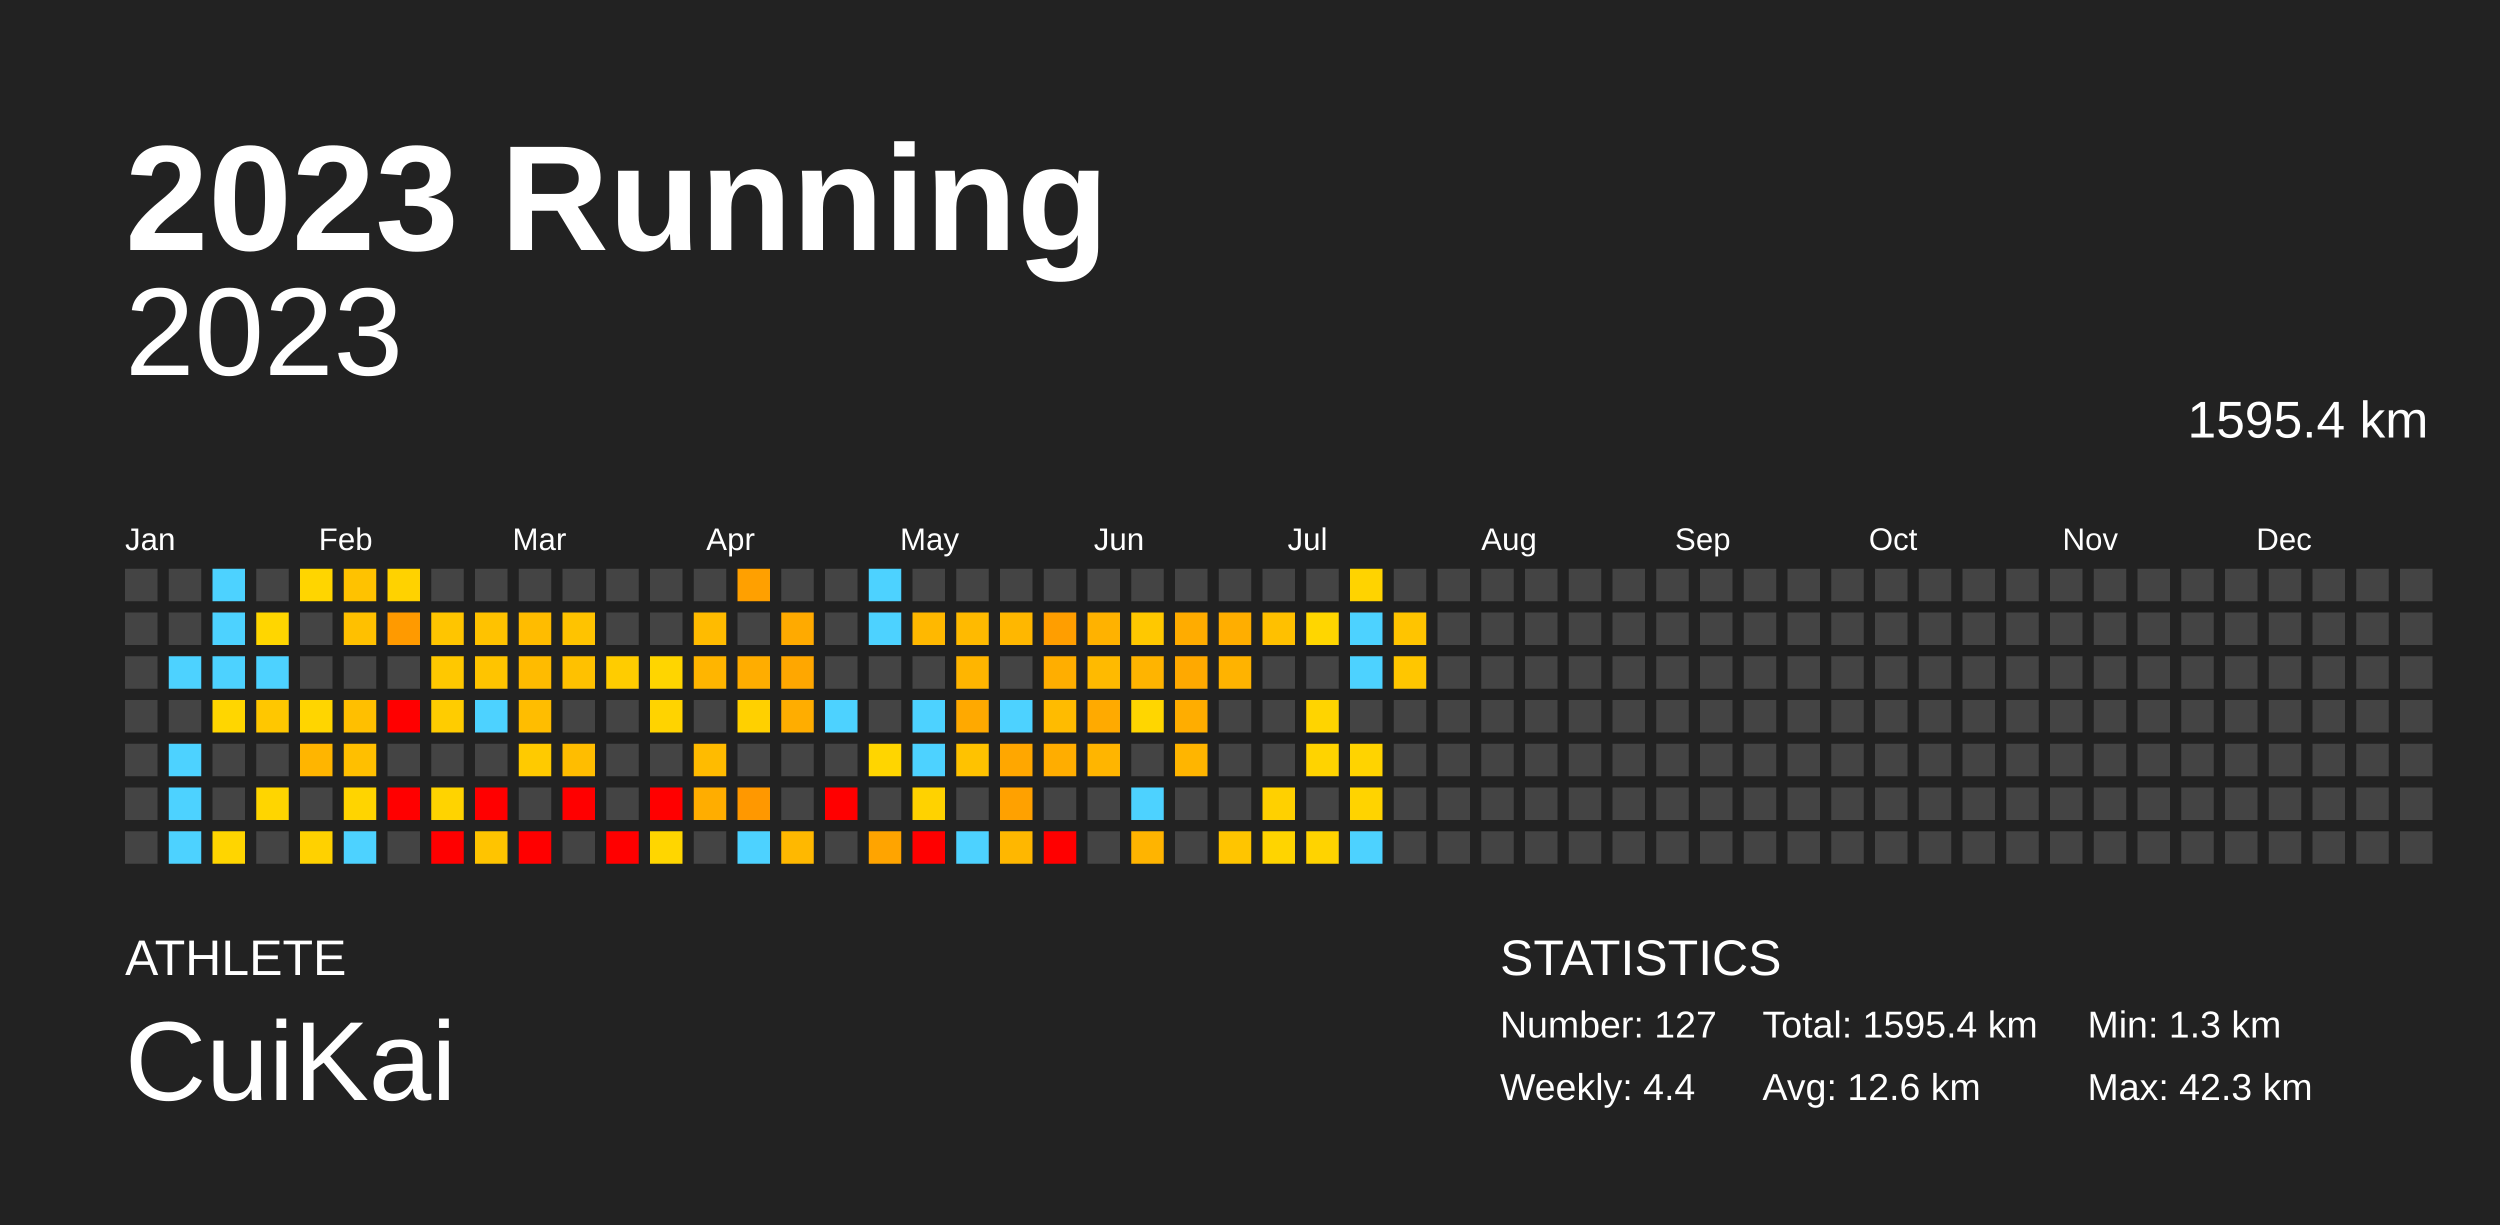
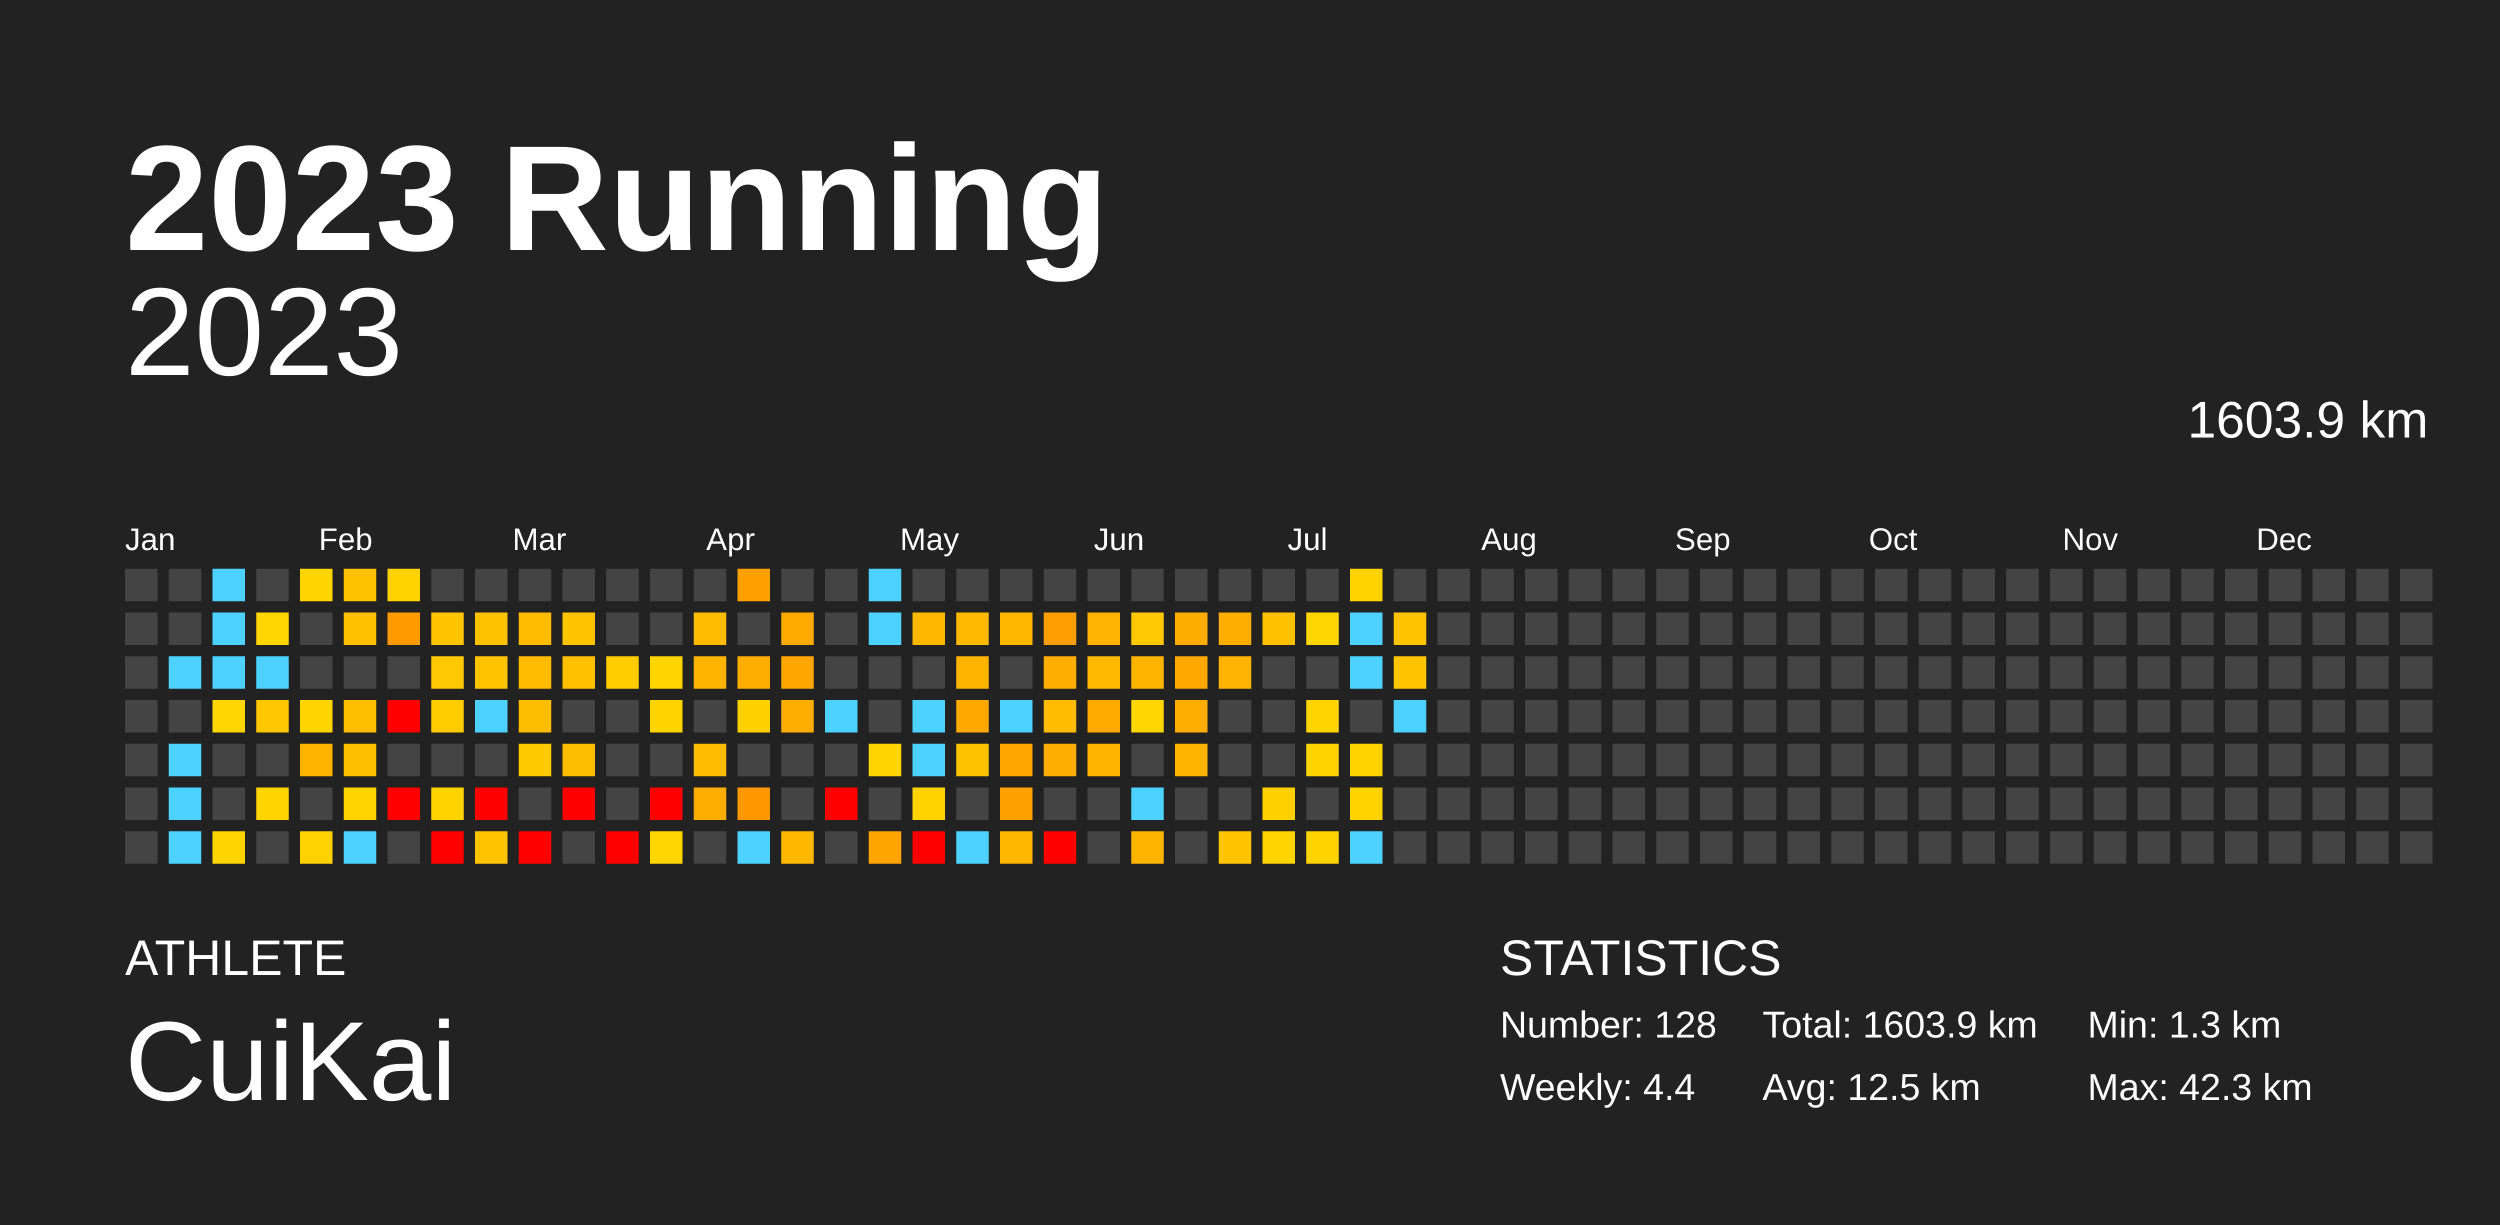
<svg xmlns="http://www.w3.org/2000/svg" baseProfile="full" height="98mm" version="1.1" viewBox="0,0,200,98" width="200mm">
  <defs />
  <rect fill="#222222" height="98" width="200" x="0" y="0" />
  <text fill="#FFFFFF" style="font-size:12px; font-family:Arial; font-weight:bold;" x="10" y="20">2023 Running</text>
  <text fill="#FFFFFF" style="font-size:4px; font-family:Arial" x="10" y="78">ATHLETE</text>
  <text fill="#FFFFFF" style="font-size:9px; font-family:Arial" x="10" y="88">CuiKai</text>
  <text fill="#FFFFFF" style="font-size:4px; font-family:Arial" x="120" y="78">STATISTICS</text>
-   <text fill="#FFFFFF" style="font-size:3px; font-family:Arial" x="120" y="83">Number: 127</text>
+   <text fill="#FFFFFF" style="font-size:3px; font-family:Arial" x="120" y="83">Number: 128</text>
  <text fill="#FFFFFF" style="font-size:3px; font-family:Arial" x="120" y="88">Weekly: 4.4</text>
-   <text fill="#FFFFFF" style="font-size:3px; font-family:Arial" x="141" y="83">Total: 1595.4 km</text>
-   <text fill="#FFFFFF" style="font-size:3px; font-family:Arial" x="141" y="88">Avg: 12.6 km</text>
+   <text fill="#FFFFFF" style="font-size:3px; font-family:Arial" x="141" y="83">Total: 1603.9 km</text>
+   <text fill="#FFFFFF" style="font-size:3px; font-family:Arial" x="141" y="88">Avg: 12.5 km</text>
  <text fill="#FFFFFF" style="font-size:3px; font-family:Arial" x="167" y="83">Min: 1.3 km</text>
  <text fill="#FFFFFF" style="font-size:3px; font-family:Arial" x="167" y="88">Max: 42.3 km</text>
  <text alignment-baseline="hanging" fill="#FFFFFF" style="font-size:10.0px; font-family:Arial;" x="10" y="30">2023</text>
-   <text alignment-baseline="hanging" fill="#FFFFFF" style="font-size:4.125px; font-family:Arial;" x="175" y="35">1595.4 km</text>
+   <text alignment-baseline="hanging" fill="#FFFFFF" style="font-size:4.125px; font-family:Arial;" x="175" y="35">1603.9 km</text>
  <text fill="#FFFFFF" style="font-size:2.5px; font-family:Arial" x="10.0" y="44">Jan</text>
  <text fill="#FFFFFF" style="font-size:2.5px; font-family:Arial" x="25.5" y="44">Feb</text>
  <text fill="#FFFFFF" style="font-size:2.5px; font-family:Arial" x="41.0" y="44">Mar</text>
  <text fill="#FFFFFF" style="font-size:2.5px; font-family:Arial" x="56.5" y="44">Apr</text>
  <text fill="#FFFFFF" style="font-size:2.5px; font-family:Arial" x="72.0" y="44">May</text>
  <text fill="#FFFFFF" style="font-size:2.5px; font-family:Arial" x="87.5" y="44">Jun</text>
  <text fill="#FFFFFF" style="font-size:2.5px; font-family:Arial" x="103.0" y="44">Jul</text>
  <text fill="#FFFFFF" style="font-size:2.5px; font-family:Arial" x="118.5" y="44">Aug</text>
  <text fill="#FFFFFF" style="font-size:2.5px; font-family:Arial" x="134.0" y="44">Sep</text>
  <text fill="#FFFFFF" style="font-size:2.5px; font-family:Arial" x="149.5" y="44">Oct</text>
  <text fill="#FFFFFF" style="font-size:2.5px; font-family:Arial" x="165.0" y="44">Nov</text>
  <text fill="#FFFFFF" style="font-size:2.5px; font-family:Arial" x="180.5" y="44">Dec</text>
  <rect fill="#444444" height="2.6" width="2.6" x="10.0" y="45.5" />
  <rect fill="#444444" height="2.6" width="2.6" x="10.0" y="49.0" />
  <rect fill="#444444" height="2.6" width="2.6" x="10.0" y="52.5" />
  <rect fill="#444444" height="2.6" width="2.6" x="10.0" y="56.0" />
  <rect fill="#444444" height="2.6" width="2.6" x="10.0" y="59.5" />
  <rect fill="#444444" height="2.6" width="2.6" x="10.0" y="63.0" />
  <rect fill="#444444" height="2.6" width="2.6" x="10.0" y="66.5" />
  <rect fill="#444444" height="2.6" width="2.6" x="13.5" y="45.5" />
  <rect fill="#444444" height="2.6" width="2.6" x="13.5" y="49.0" />
  <rect fill="#4dd2ff" height="2.6" width="2.6" x="13.5" y="52.5" />
  <rect fill="#444444" height="2.6" width="2.6" x="13.5" y="56.0" />
  <rect fill="#4dd2ff" height="2.6" width="2.6" x="13.5" y="59.5" />
  <rect fill="#4dd2ff" height="2.6" width="2.6" x="13.5" y="63.0" />
  <rect fill="#4dd2ff" height="2.6" width="2.6" x="13.5" y="66.5" />
  <rect fill="#4dd2ff" height="2.6" width="2.6" x="17.0" y="45.5" />
  <rect fill="#4dd2ff" height="2.6" width="2.6" x="17.0" y="49.0" />
  <rect fill="#4dd2ff" height="2.6" width="2.6" x="17.0" y="52.5" />
  <rect fill="#ffd600" height="2.6" width="2.6" x="17.0" y="56.0" />
  <rect fill="#444444" height="2.6" width="2.6" x="17.0" y="59.5" />
  <rect fill="#444444" height="2.6" width="2.6" x="17.0" y="63.0" />
  <rect fill="#ffd500" height="2.6" width="2.6" x="17.0" y="66.5" />
  <rect fill="#444444" height="2.6" width="2.6" x="20.5" y="45.5" />
  <rect fill="#ffd600" height="2.6" width="2.6" x="20.5" y="49.0" />
  <rect fill="#4dd2ff" height="2.6" width="2.6" x="20.5" y="52.5" />
  <rect fill="#ffc700" height="2.6" width="2.6" x="20.5" y="56.0" />
  <rect fill="#444444" height="2.6" width="2.6" x="20.5" y="59.5" />
  <rect fill="#ffd500" height="2.6" width="2.6" x="20.5" y="63.0" />
  <rect fill="#444444" height="2.6" width="2.6" x="20.5" y="66.5" />
  <rect fill="#ffd500" height="2.6" width="2.6" x="24.0" y="45.5" />
  <rect fill="#444444" height="2.6" width="2.6" x="24.0" y="49.0" />
  <rect fill="#444444" height="2.6" width="2.6" x="24.0" y="52.5" />
  <rect fill="#ffd500" height="2.6" width="2.6" x="24.0" y="56.0" />
  <rect fill="#ffb500" height="2.6" width="2.6" x="24.0" y="59.5" />
  <rect fill="#444444" height="2.6" width="2.6" x="24.0" y="63.0" />
  <rect fill="#ffd100" height="2.6" width="2.6" x="24.0" y="66.5" />
  <rect fill="#ffc200" height="2.6" width="2.6" x="27.5" y="45.5" />
  <rect fill="#ffc000" height="2.6" width="2.6" x="27.5" y="49.0" />
  <rect fill="#444444" height="2.6" width="2.6" x="27.5" y="52.5" />
  <rect fill="#ffbf00" height="2.6" width="2.6" x="27.5" y="56.0" />
  <rect fill="#ffbf00" height="2.6" width="2.6" x="27.5" y="59.5" />
  <rect fill="#ffd400" height="2.6" width="2.6" x="27.5" y="63.0" />
  <rect fill="#4dd2ff" height="2.6" width="2.6" x="27.5" y="66.5" />
  <rect fill="#ffd200" height="2.6" width="2.6" x="31.0" y="45.5" />
  <rect fill="#ff9a00" height="2.6" width="2.6" x="31.0" y="49.0" />
  <rect fill="#444444" height="2.6" width="2.6" x="31.0" y="52.5" />
  <rect fill="red" height="2.6" width="2.6" x="31.0" y="56.0" />
  <rect fill="#444444" height="2.6" width="2.6" x="31.0" y="59.5" />
  <rect fill="red" height="2.6" width="2.6" x="31.0" y="63.0" />
  <rect fill="#444444" height="2.6" width="2.6" x="31.0" y="66.5" />
  <rect fill="#444444" height="2.6" width="2.6" x="34.5" y="45.5" />
  <rect fill="#ffc500" height="2.6" width="2.6" x="34.5" y="49.0" />
  <rect fill="#ffc800" height="2.6" width="2.6" x="34.5" y="52.5" />
  <rect fill="#ffcc00" height="2.6" width="2.6" x="34.5" y="56.0" />
  <rect fill="#444444" height="2.6" width="2.6" x="34.5" y="59.5" />
  <rect fill="#ffd300" height="2.6" width="2.6" x="34.5" y="63.0" />
  <rect fill="red" height="2.6" width="2.6" x="34.5" y="66.5" />
  <rect fill="#444444" height="2.6" width="2.6" x="38.0" y="45.5" />
  <rect fill="#ffc200" height="2.6" width="2.6" x="38.0" y="49.0" />
  <rect fill="#ffc400" height="2.6" width="2.6" x="38.0" y="52.5" />
  <rect fill="#4dd2ff" height="2.6" width="2.6" x="38.0" y="56.0" />
  <rect fill="#444444" height="2.6" width="2.6" x="38.0" y="59.5" />
  <rect fill="red" height="2.6" width="2.6" x="38.0" y="63.0" />
  <rect fill="#ffc400" height="2.6" width="2.6" x="38.0" y="66.5" />
  <rect fill="#444444" height="2.6" width="2.6" x="41.5" y="45.5" />
  <rect fill="#ffbc00" height="2.6" width="2.6" x="41.5" y="49.0" />
  <rect fill="#ffbb00" height="2.6" width="2.6" x="41.5" y="52.5" />
  <rect fill="#ffbd00" height="2.6" width="2.6" x="41.5" y="56.0" />
  <rect fill="#ffca00" height="2.6" width="2.6" x="41.5" y="59.5" />
  <rect fill="#444444" height="2.6" width="2.6" x="41.5" y="63.0" />
  <rect fill="red" height="2.6" width="2.6" x="41.5" y="66.5" />
  <rect fill="#444444" height="2.6" width="2.6" x="45.0" y="45.5" />
  <rect fill="#ffc300" height="2.6" width="2.6" x="45.0" y="49.0" />
  <rect fill="#ffc100" height="2.6" width="2.6" x="45.0" y="52.5" />
  <rect fill="#444444" height="2.6" width="2.6" x="45.0" y="56.0" />
  <rect fill="#ffbd00" height="2.6" width="2.6" x="45.0" y="59.5" />
  <rect fill="red" height="2.6" width="2.6" x="45.0" y="63.0" />
  <rect fill="#444444" height="2.6" width="2.6" x="45.0" y="66.5" />
  <rect fill="#444444" height="2.6" width="2.6" x="48.5" y="45.5" />
  <rect fill="#444444" height="2.6" width="2.6" x="48.5" y="49.0" />
  <rect fill="#ffcc00" height="2.6" width="2.6" x="48.5" y="52.5" />
  <rect fill="#444444" height="2.6" width="2.6" x="48.5" y="56.0" />
  <rect fill="#444444" height="2.6" width="2.6" x="48.5" y="59.5" />
  <rect fill="#444444" height="2.6" width="2.6" x="48.5" y="63.0" />
  <rect fill="red" height="2.6" width="2.6" x="48.5" y="66.5" />
  <rect fill="#444444" height="2.6" width="2.6" x="52.0" y="45.5" />
  <rect fill="#444444" height="2.6" width="2.6" x="52.0" y="49.0" />
  <rect fill="#ffd500" height="2.6" width="2.6" x="52.0" y="52.5" />
  <rect fill="#ffd300" height="2.6" width="2.6" x="52.0" y="56.0" />
  <rect fill="#444444" height="2.6" width="2.6" x="52.0" y="59.5" />
  <rect fill="red" height="2.6" width="2.6" x="52.0" y="63.0" />
  <rect fill="#ffd600" height="2.6" width="2.6" x="52.0" y="66.5" />
  <rect fill="#444444" height="2.6" width="2.6" x="55.5" y="45.5" />
  <rect fill="#ffbb00" height="2.6" width="2.6" x="55.5" y="49.0" />
  <rect fill="#ffb500" height="2.6" width="2.6" x="55.5" y="52.5" />
  <rect fill="#444444" height="2.6" width="2.6" x="55.5" y="56.0" />
  <rect fill="#ffbb00" height="2.6" width="2.6" x="55.5" y="59.5" />
  <rect fill="#ffad00" height="2.6" width="2.6" x="55.5" y="63.0" />
  <rect fill="#444444" height="2.6" width="2.6" x="55.5" y="66.5" />
  <rect fill="#ffa000" height="2.6" width="2.6" x="59.0" y="45.5" />
  <rect fill="#444444" height="2.6" width="2.6" x="59.0" y="49.0" />
  <rect fill="#ffad00" height="2.6" width="2.6" x="59.0" y="52.5" />
  <rect fill="#ffd000" height="2.6" width="2.6" x="59.0" y="56.0" />
  <rect fill="#444444" height="2.6" width="2.6" x="59.0" y="59.5" />
  <rect fill="#ff9800" height="2.6" width="2.6" x="59.0" y="63.0" />
  <rect fill="#4dd2ff" height="2.6" width="2.6" x="59.0" y="66.5" />
  <rect fill="#444444" height="2.6" width="2.6" x="62.5" y="45.5" />
  <rect fill="#ffaa00" height="2.6" width="2.6" x="62.5" y="49.0" />
  <rect fill="#ffa700" height="2.6" width="2.6" x="62.5" y="52.5" />
  <rect fill="#ffad00" height="2.6" width="2.6" x="62.5" y="56.0" />
  <rect fill="#444444" height="2.6" width="2.6" x="62.5" y="59.5" />
  <rect fill="#444444" height="2.6" width="2.6" x="62.5" y="63.0" />
  <rect fill="#ffb800" height="2.6" width="2.6" x="62.5" y="66.5" />
  <rect fill="#444444" height="2.6" width="2.6" x="66.0" y="45.5" />
  <rect fill="#444444" height="2.6" width="2.6" x="66.0" y="49.0" />
  <rect fill="#444444" height="2.6" width="2.6" x="66.0" y="52.5" />
  <rect fill="#4dd2ff" height="2.6" width="2.6" x="66.0" y="56.0" />
  <rect fill="#444444" height="2.6" width="2.6" x="66.0" y="59.5" />
  <rect fill="red" height="2.6" width="2.6" x="66.0" y="63.0" />
  <rect fill="#444444" height="2.6" width="2.6" x="66.0" y="66.5" />
  <rect fill="#4dd2ff" height="2.6" width="2.6" x="69.5" y="45.5" />
  <rect fill="#4dd2ff" height="2.6" width="2.6" x="69.5" y="49.0" />
  <rect fill="#444444" height="2.6" width="2.6" x="69.5" y="52.5" />
  <rect fill="#444444" height="2.6" width="2.6" x="69.5" y="56.0" />
  <rect fill="#ffd500" height="2.6" width="2.6" x="69.5" y="59.5" />
  <rect fill="#444444" height="2.6" width="2.6" x="69.5" y="63.0" />
  <rect fill="#ffa400" height="2.6" width="2.6" x="69.5" y="66.5" />
  <rect fill="#444444" height="2.6" width="2.6" x="73.0" y="45.5" />
  <rect fill="#ffb800" height="2.6" width="2.6" x="73.0" y="49.0" />
  <rect fill="#444444" height="2.6" width="2.6" x="73.0" y="52.5" />
  <rect fill="#4dd2ff" height="2.6" width="2.6" x="73.0" y="56.0" />
  <rect fill="#4dd2ff" height="2.6" width="2.6" x="73.0" y="59.5" />
  <rect fill="#ffd200" height="2.6" width="2.6" x="73.0" y="63.0" />
  <rect fill="red" height="2.6" width="2.6" x="73.0" y="66.5" />
  <rect fill="#444444" height="2.6" width="2.6" x="76.5" y="45.5" />
  <rect fill="#ffba00" height="2.6" width="2.6" x="76.5" y="49.0" />
  <rect fill="#ffb500" height="2.6" width="2.6" x="76.5" y="52.5" />
  <rect fill="#ffa900" height="2.6" width="2.6" x="76.5" y="56.0" />
  <rect fill="#ffc200" height="2.6" width="2.6" x="76.5" y="59.5" />
  <rect fill="#444444" height="2.6" width="2.6" x="76.5" y="63.0" />
  <rect fill="#4dd2ff" height="2.6" width="2.6" x="76.5" y="66.5" />
  <rect fill="#444444" height="2.6" width="2.6" x="80.0" y="45.5" />
  <rect fill="#ffb700" height="2.6" width="2.6" x="80.0" y="49.0" />
  <rect fill="#444444" height="2.6" width="2.6" x="80.0" y="52.5" />
  <rect fill="#4dd2ff" height="2.6" width="2.6" x="80.0" y="56.0" />
  <rect fill="#ffa700" height="2.6" width="2.6" x="80.0" y="59.5" />
  <rect fill="#ffa100" height="2.6" width="2.6" x="80.0" y="63.0" />
  <rect fill="#ffb700" height="2.6" width="2.6" x="80.0" y="66.5" />
  <rect fill="#444444" height="2.6" width="2.6" x="83.5" y="45.5" />
  <rect fill="#ff9e00" height="2.6" width="2.6" x="83.5" y="49.0" />
  <rect fill="#ffae00" height="2.6" width="2.6" x="83.5" y="52.5" />
  <rect fill="#ffbb00" height="2.6" width="2.6" x="83.5" y="56.0" />
  <rect fill="#ffad00" height="2.6" width="2.6" x="83.5" y="59.5" />
  <rect fill="#444444" height="2.6" width="2.6" x="83.5" y="63.0" />
  <rect fill="red" height="2.6" width="2.6" x="83.5" y="66.5" />
  <rect fill="#444444" height="2.6" width="2.6" x="87.0" y="45.5" />
  <rect fill="#ffb200" height="2.6" width="2.6" x="87.0" y="49.0" />
  <rect fill="#ffba00" height="2.6" width="2.6" x="87.0" y="52.5" />
  <rect fill="#ffaa00" height="2.6" width="2.6" x="87.0" y="56.0" />
  <rect fill="#ffb500" height="2.6" width="2.6" x="87.0" y="59.5" />
  <rect fill="#444444" height="2.6" width="2.6" x="87.0" y="63.0" />
  <rect fill="#444444" height="2.6" width="2.6" x="87.0" y="66.5" />
  <rect fill="#444444" height="2.6" width="2.6" x="90.5" y="45.5" />
  <rect fill="#ffc800" height="2.6" width="2.6" x="90.5" y="49.0" />
  <rect fill="#ffb400" height="2.6" width="2.6" x="90.5" y="52.5" />
  <rect fill="#ffd600" height="2.6" width="2.6" x="90.5" y="56.0" />
  <rect fill="#444444" height="2.6" width="2.6" x="90.5" y="59.5" />
  <rect fill="#4dd2ff" height="2.6" width="2.6" x="90.5" y="63.0" />
  <rect fill="#ffb400" height="2.6" width="2.6" x="90.5" y="66.5" />
  <rect fill="#444444" height="2.6" width="2.6" x="94.0" y="45.5" />
  <rect fill="#ffac00" height="2.6" width="2.6" x="94.0" y="49.0" />
  <rect fill="#ffa900" height="2.6" width="2.6" x="94.0" y="52.5" />
  <rect fill="#ffad00" height="2.6" width="2.6" x="94.0" y="56.0" />
  <rect fill="#ffb500" height="2.6" width="2.6" x="94.0" y="59.5" />
  <rect fill="#444444" height="2.6" width="2.6" x="94.0" y="63.0" />
  <rect fill="#444444" height="2.6" width="2.6" x="94.0" y="66.5" />
  <rect fill="#444444" height="2.6" width="2.6" x="97.5" y="45.5" />
  <rect fill="#ffae00" height="2.6" width="2.6" x="97.5" y="49.0" />
  <rect fill="#ffb300" height="2.6" width="2.6" x="97.5" y="52.5" />
  <rect fill="#444444" height="2.6" width="2.6" x="97.5" y="56.0" />
  <rect fill="#444444" height="2.6" width="2.6" x="97.5" y="59.5" />
  <rect fill="#444444" height="2.6" width="2.6" x="97.5" y="63.0" />
  <rect fill="#ffc500" height="2.6" width="2.6" x="97.5" y="66.5" />
  <rect fill="#444444" height="2.6" width="2.6" x="101.0" y="45.5" />
  <rect fill="#ffc000" height="2.6" width="2.6" x="101.0" y="49.0" />
  <rect fill="#444444" height="2.6" width="2.6" x="101.0" y="52.5" />
  <rect fill="#444444" height="2.6" width="2.6" x="101.0" y="56.0" />
  <rect fill="#444444" height="2.6" width="2.6" x="101.0" y="59.5" />
  <rect fill="#ffd000" height="2.6" width="2.6" x="101.0" y="63.0" />
  <rect fill="#ffd400" height="2.6" width="2.6" x="101.0" y="66.5" />
  <rect fill="#444444" height="2.6" width="2.6" x="104.5" y="45.5" />
  <rect fill="#ffd600" height="2.6" width="2.6" x="104.5" y="49.0" />
  <rect fill="#444444" height="2.6" width="2.6" x="104.5" y="52.5" />
  <rect fill="#ffd400" height="2.6" width="2.6" x="104.5" y="56.0" />
  <rect fill="#ffd300" height="2.6" width="2.6" x="104.5" y="59.5" />
  <rect fill="#444444" height="2.6" width="2.6" x="104.5" y="63.0" />
  <rect fill="#ffd300" height="2.6" width="2.6" x="104.5" y="66.5" />
  <rect fill="#ffd300" height="2.6" width="2.6" x="108.0" y="45.5" />
  <rect fill="#4dd2ff" height="2.6" width="2.6" x="108.0" y="49.0" />
  <rect fill="#4dd2ff" height="2.6" width="2.6" x="108.0" y="52.5" />
  <rect fill="#444444" height="2.6" width="2.6" x="108.0" y="56.0" />
  <rect fill="#ffd300" height="2.6" width="2.6" x="108.0" y="59.5" />
  <rect fill="#ffd300" height="2.6" width="2.6" x="108.0" y="63.0" />
  <rect fill="#4dd2ff" height="2.6" width="2.6" x="108.0" y="66.5" />
  <rect fill="#444444" height="2.6" width="2.6" x="111.5" y="45.5" />
  <rect fill="#ffc400" height="2.6" width="2.6" x="111.5" y="49.0" />
  <rect fill="#ffc600" height="2.6" width="2.6" x="111.5" y="52.5" />
-   <rect fill="#444444" height="2.6" width="2.6" x="111.5" y="56.0" />
+   <rect fill="#4dd2ff" height="2.6" width="2.6" x="111.5" y="56.0" />
  <rect fill="#444444" height="2.6" width="2.6" x="111.5" y="59.5" />
  <rect fill="#444444" height="2.6" width="2.6" x="111.5" y="63.0" />
  <rect fill="#444444" height="2.6" width="2.6" x="111.5" y="66.5" />
  <rect fill="#444444" height="2.6" width="2.6" x="115.0" y="45.5" />
  <rect fill="#444444" height="2.6" width="2.6" x="115.0" y="49.0" />
  <rect fill="#444444" height="2.6" width="2.6" x="115.0" y="52.5" />
  <rect fill="#444444" height="2.6" width="2.6" x="115.0" y="56.0" />
  <rect fill="#444444" height="2.6" width="2.6" x="115.0" y="59.5" />
  <rect fill="#444444" height="2.6" width="2.6" x="115.0" y="63.0" />
  <rect fill="#444444" height="2.6" width="2.6" x="115.0" y="66.5" />
  <rect fill="#444444" height="2.6" width="2.6" x="118.5" y="45.5" />
  <rect fill="#444444" height="2.6" width="2.6" x="118.5" y="49.0" />
  <rect fill="#444444" height="2.6" width="2.6" x="118.5" y="52.5" />
  <rect fill="#444444" height="2.6" width="2.6" x="118.5" y="56.0" />
  <rect fill="#444444" height="2.6" width="2.6" x="118.5" y="59.5" />
  <rect fill="#444444" height="2.6" width="2.6" x="118.5" y="63.0" />
  <rect fill="#444444" height="2.6" width="2.6" x="118.5" y="66.5" />
  <rect fill="#444444" height="2.6" width="2.6" x="122.0" y="45.5" />
  <rect fill="#444444" height="2.6" width="2.6" x="122.0" y="49.0" />
  <rect fill="#444444" height="2.6" width="2.6" x="122.0" y="52.5" />
  <rect fill="#444444" height="2.6" width="2.6" x="122.0" y="56.0" />
  <rect fill="#444444" height="2.6" width="2.6" x="122.0" y="59.5" />
  <rect fill="#444444" height="2.6" width="2.6" x="122.0" y="63.0" />
  <rect fill="#444444" height="2.6" width="2.6" x="122.0" y="66.5" />
  <rect fill="#444444" height="2.6" width="2.6" x="125.5" y="45.5" />
  <rect fill="#444444" height="2.6" width="2.6" x="125.5" y="49.0" />
  <rect fill="#444444" height="2.6" width="2.6" x="125.5" y="52.5" />
  <rect fill="#444444" height="2.6" width="2.6" x="125.5" y="56.0" />
  <rect fill="#444444" height="2.6" width="2.6" x="125.5" y="59.5" />
  <rect fill="#444444" height="2.6" width="2.6" x="125.5" y="63.0" />
  <rect fill="#444444" height="2.6" width="2.6" x="125.5" y="66.5" />
  <rect fill="#444444" height="2.6" width="2.6" x="129.0" y="45.5" />
  <rect fill="#444444" height="2.6" width="2.6" x="129.0" y="49.0" />
  <rect fill="#444444" height="2.6" width="2.6" x="129.0" y="52.5" />
  <rect fill="#444444" height="2.6" width="2.6" x="129.0" y="56.0" />
  <rect fill="#444444" height="2.6" width="2.6" x="129.0" y="59.5" />
  <rect fill="#444444" height="2.6" width="2.6" x="129.0" y="63.0" />
  <rect fill="#444444" height="2.6" width="2.6" x="129.0" y="66.5" />
  <rect fill="#444444" height="2.6" width="2.6" x="132.5" y="45.5" />
  <rect fill="#444444" height="2.6" width="2.6" x="132.5" y="49.0" />
  <rect fill="#444444" height="2.6" width="2.6" x="132.5" y="52.5" />
  <rect fill="#444444" height="2.6" width="2.6" x="132.5" y="56.0" />
  <rect fill="#444444" height="2.6" width="2.6" x="132.5" y="59.5" />
  <rect fill="#444444" height="2.6" width="2.6" x="132.5" y="63.0" />
  <rect fill="#444444" height="2.6" width="2.6" x="132.5" y="66.5" />
  <rect fill="#444444" height="2.6" width="2.6" x="136.0" y="45.5" />
  <rect fill="#444444" height="2.6" width="2.6" x="136.0" y="49.0" />
  <rect fill="#444444" height="2.6" width="2.6" x="136.0" y="52.5" />
  <rect fill="#444444" height="2.6" width="2.6" x="136.0" y="56.0" />
  <rect fill="#444444" height="2.6" width="2.6" x="136.0" y="59.5" />
  <rect fill="#444444" height="2.6" width="2.6" x="136.0" y="63.0" />
  <rect fill="#444444" height="2.6" width="2.6" x="136.0" y="66.5" />
  <rect fill="#444444" height="2.6" width="2.6" x="139.5" y="45.5" />
  <rect fill="#444444" height="2.6" width="2.6" x="139.5" y="49.0" />
  <rect fill="#444444" height="2.6" width="2.6" x="139.5" y="52.5" />
  <rect fill="#444444" height="2.6" width="2.6" x="139.5" y="56.0" />
  <rect fill="#444444" height="2.6" width="2.6" x="139.5" y="59.5" />
  <rect fill="#444444" height="2.6" width="2.6" x="139.5" y="63.0" />
  <rect fill="#444444" height="2.6" width="2.6" x="139.5" y="66.5" />
  <rect fill="#444444" height="2.6" width="2.6" x="143.0" y="45.5" />
  <rect fill="#444444" height="2.6" width="2.6" x="143.0" y="49.0" />
  <rect fill="#444444" height="2.6" width="2.6" x="143.0" y="52.5" />
  <rect fill="#444444" height="2.6" width="2.6" x="143.0" y="56.0" />
  <rect fill="#444444" height="2.6" width="2.6" x="143.0" y="59.5" />
  <rect fill="#444444" height="2.6" width="2.6" x="143.0" y="63.0" />
  <rect fill="#444444" height="2.6" width="2.6" x="143.0" y="66.5" />
  <rect fill="#444444" height="2.6" width="2.6" x="146.5" y="45.5" />
  <rect fill="#444444" height="2.6" width="2.6" x="146.5" y="49.0" />
  <rect fill="#444444" height="2.6" width="2.6" x="146.5" y="52.5" />
  <rect fill="#444444" height="2.6" width="2.6" x="146.5" y="56.0" />
  <rect fill="#444444" height="2.6" width="2.6" x="146.5" y="59.5" />
  <rect fill="#444444" height="2.6" width="2.6" x="146.5" y="63.0" />
  <rect fill="#444444" height="2.6" width="2.6" x="146.5" y="66.5" />
  <rect fill="#444444" height="2.6" width="2.6" x="150.0" y="45.5" />
  <rect fill="#444444" height="2.6" width="2.6" x="150.0" y="49.0" />
  <rect fill="#444444" height="2.6" width="2.6" x="150.0" y="52.5" />
  <rect fill="#444444" height="2.6" width="2.6" x="150.0" y="56.0" />
  <rect fill="#444444" height="2.6" width="2.6" x="150.0" y="59.5" />
  <rect fill="#444444" height="2.6" width="2.6" x="150.0" y="63.0" />
  <rect fill="#444444" height="2.6" width="2.6" x="150.0" y="66.5" />
  <rect fill="#444444" height="2.6" width="2.6" x="153.5" y="45.5" />
  <rect fill="#444444" height="2.6" width="2.6" x="153.5" y="49.0" />
  <rect fill="#444444" height="2.6" width="2.6" x="153.5" y="52.5" />
  <rect fill="#444444" height="2.6" width="2.6" x="153.5" y="56.0" />
  <rect fill="#444444" height="2.6" width="2.6" x="153.5" y="59.5" />
  <rect fill="#444444" height="2.6" width="2.6" x="153.5" y="63.0" />
  <rect fill="#444444" height="2.6" width="2.6" x="153.5" y="66.5" />
  <rect fill="#444444" height="2.6" width="2.6" x="157.0" y="45.5" />
  <rect fill="#444444" height="2.6" width="2.6" x="157.0" y="49.0" />
  <rect fill="#444444" height="2.6" width="2.6" x="157.0" y="52.5" />
  <rect fill="#444444" height="2.6" width="2.6" x="157.0" y="56.0" />
  <rect fill="#444444" height="2.6" width="2.6" x="157.0" y="59.5" />
  <rect fill="#444444" height="2.6" width="2.6" x="157.0" y="63.0" />
  <rect fill="#444444" height="2.6" width="2.6" x="157.0" y="66.5" />
  <rect fill="#444444" height="2.6" width="2.6" x="160.5" y="45.5" />
  <rect fill="#444444" height="2.6" width="2.6" x="160.5" y="49.0" />
  <rect fill="#444444" height="2.6" width="2.6" x="160.5" y="52.5" />
  <rect fill="#444444" height="2.6" width="2.6" x="160.5" y="56.0" />
  <rect fill="#444444" height="2.6" width="2.6" x="160.5" y="59.5" />
  <rect fill="#444444" height="2.6" width="2.6" x="160.5" y="63.0" />
  <rect fill="#444444" height="2.6" width="2.6" x="160.5" y="66.5" />
  <rect fill="#444444" height="2.6" width="2.6" x="164.0" y="45.5" />
  <rect fill="#444444" height="2.6" width="2.6" x="164.0" y="49.0" />
  <rect fill="#444444" height="2.6" width="2.6" x="164.0" y="52.5" />
  <rect fill="#444444" height="2.6" width="2.6" x="164.0" y="56.0" />
  <rect fill="#444444" height="2.6" width="2.6" x="164.0" y="59.5" />
  <rect fill="#444444" height="2.6" width="2.6" x="164.0" y="63.0" />
  <rect fill="#444444" height="2.6" width="2.6" x="164.0" y="66.5" />
  <rect fill="#444444" height="2.6" width="2.6" x="167.5" y="45.5" />
  <rect fill="#444444" height="2.6" width="2.6" x="167.5" y="49.0" />
  <rect fill="#444444" height="2.6" width="2.6" x="167.5" y="52.5" />
  <rect fill="#444444" height="2.6" width="2.6" x="167.5" y="56.0" />
  <rect fill="#444444" height="2.6" width="2.6" x="167.5" y="59.5" />
  <rect fill="#444444" height="2.6" width="2.6" x="167.5" y="63.0" />
  <rect fill="#444444" height="2.6" width="2.6" x="167.5" y="66.5" />
  <rect fill="#444444" height="2.6" width="2.6" x="171.0" y="45.5" />
  <rect fill="#444444" height="2.6" width="2.6" x="171.0" y="49.0" />
  <rect fill="#444444" height="2.6" width="2.6" x="171.0" y="52.5" />
  <rect fill="#444444" height="2.6" width="2.6" x="171.0" y="56.0" />
  <rect fill="#444444" height="2.6" width="2.6" x="171.0" y="59.5" />
  <rect fill="#444444" height="2.6" width="2.6" x="171.0" y="63.0" />
  <rect fill="#444444" height="2.6" width="2.6" x="171.0" y="66.5" />
  <rect fill="#444444" height="2.6" width="2.6" x="174.5" y="45.5" />
  <rect fill="#444444" height="2.6" width="2.6" x="174.5" y="49.0" />
  <rect fill="#444444" height="2.6" width="2.6" x="174.5" y="52.5" />
  <rect fill="#444444" height="2.6" width="2.6" x="174.5" y="56.0" />
  <rect fill="#444444" height="2.6" width="2.6" x="174.5" y="59.5" />
  <rect fill="#444444" height="2.6" width="2.6" x="174.5" y="63.0" />
  <rect fill="#444444" height="2.6" width="2.6" x="174.5" y="66.5" />
  <rect fill="#444444" height="2.6" width="2.6" x="178.0" y="45.5" />
  <rect fill="#444444" height="2.6" width="2.6" x="178.0" y="49.0" />
  <rect fill="#444444" height="2.6" width="2.6" x="178.0" y="52.5" />
  <rect fill="#444444" height="2.6" width="2.6" x="178.0" y="56.0" />
  <rect fill="#444444" height="2.6" width="2.6" x="178.0" y="59.5" />
  <rect fill="#444444" height="2.6" width="2.6" x="178.0" y="63.0" />
  <rect fill="#444444" height="2.6" width="2.6" x="178.0" y="66.5" />
  <rect fill="#444444" height="2.6" width="2.6" x="181.5" y="45.5" />
  <rect fill="#444444" height="2.6" width="2.6" x="181.5" y="49.0" />
  <rect fill="#444444" height="2.6" width="2.6" x="181.5" y="52.5" />
  <rect fill="#444444" height="2.6" width="2.6" x="181.5" y="56.0" />
  <rect fill="#444444" height="2.6" width="2.6" x="181.5" y="59.5" />
  <rect fill="#444444" height="2.6" width="2.6" x="181.5" y="63.0" />
  <rect fill="#444444" height="2.6" width="2.6" x="181.5" y="66.5" />
  <rect fill="#444444" height="2.6" width="2.6" x="185.0" y="45.5" />
  <rect fill="#444444" height="2.6" width="2.6" x="185.0" y="49.0" />
  <rect fill="#444444" height="2.6" width="2.6" x="185.0" y="52.5" />
  <rect fill="#444444" height="2.6" width="2.6" x="185.0" y="56.0" />
  <rect fill="#444444" height="2.6" width="2.6" x="185.0" y="59.5" />
  <rect fill="#444444" height="2.6" width="2.6" x="185.0" y="63.0" />
  <rect fill="#444444" height="2.6" width="2.6" x="185.0" y="66.5" />
  <rect fill="#444444" height="2.6" width="2.6" x="188.5" y="45.5" />
  <rect fill="#444444" height="2.6" width="2.6" x="188.5" y="49.0" />
  <rect fill="#444444" height="2.6" width="2.6" x="188.5" y="52.5" />
  <rect fill="#444444" height="2.6" width="2.6" x="188.5" y="56.0" />
  <rect fill="#444444" height="2.6" width="2.6" x="188.5" y="59.5" />
  <rect fill="#444444" height="2.6" width="2.6" x="188.5" y="63.0" />
  <rect fill="#444444" height="2.6" width="2.6" x="188.5" y="66.5" />
  <rect fill="#444444" height="2.6" width="2.6" x="192.0" y="45.5" />
  <rect fill="#444444" height="2.6" width="2.6" x="192.0" y="49.0" />
  <rect fill="#444444" height="2.6" width="2.6" x="192.0" y="52.5" />
  <rect fill="#444444" height="2.6" width="2.6" x="192.0" y="56.0" />
  <rect fill="#444444" height="2.6" width="2.6" x="192.0" y="59.5" />
  <rect fill="#444444" height="2.6" width="2.6" x="192.0" y="63.0" />
  <rect fill="#444444" height="2.6" width="2.6" x="192.0" y="66.5" />
</svg>
